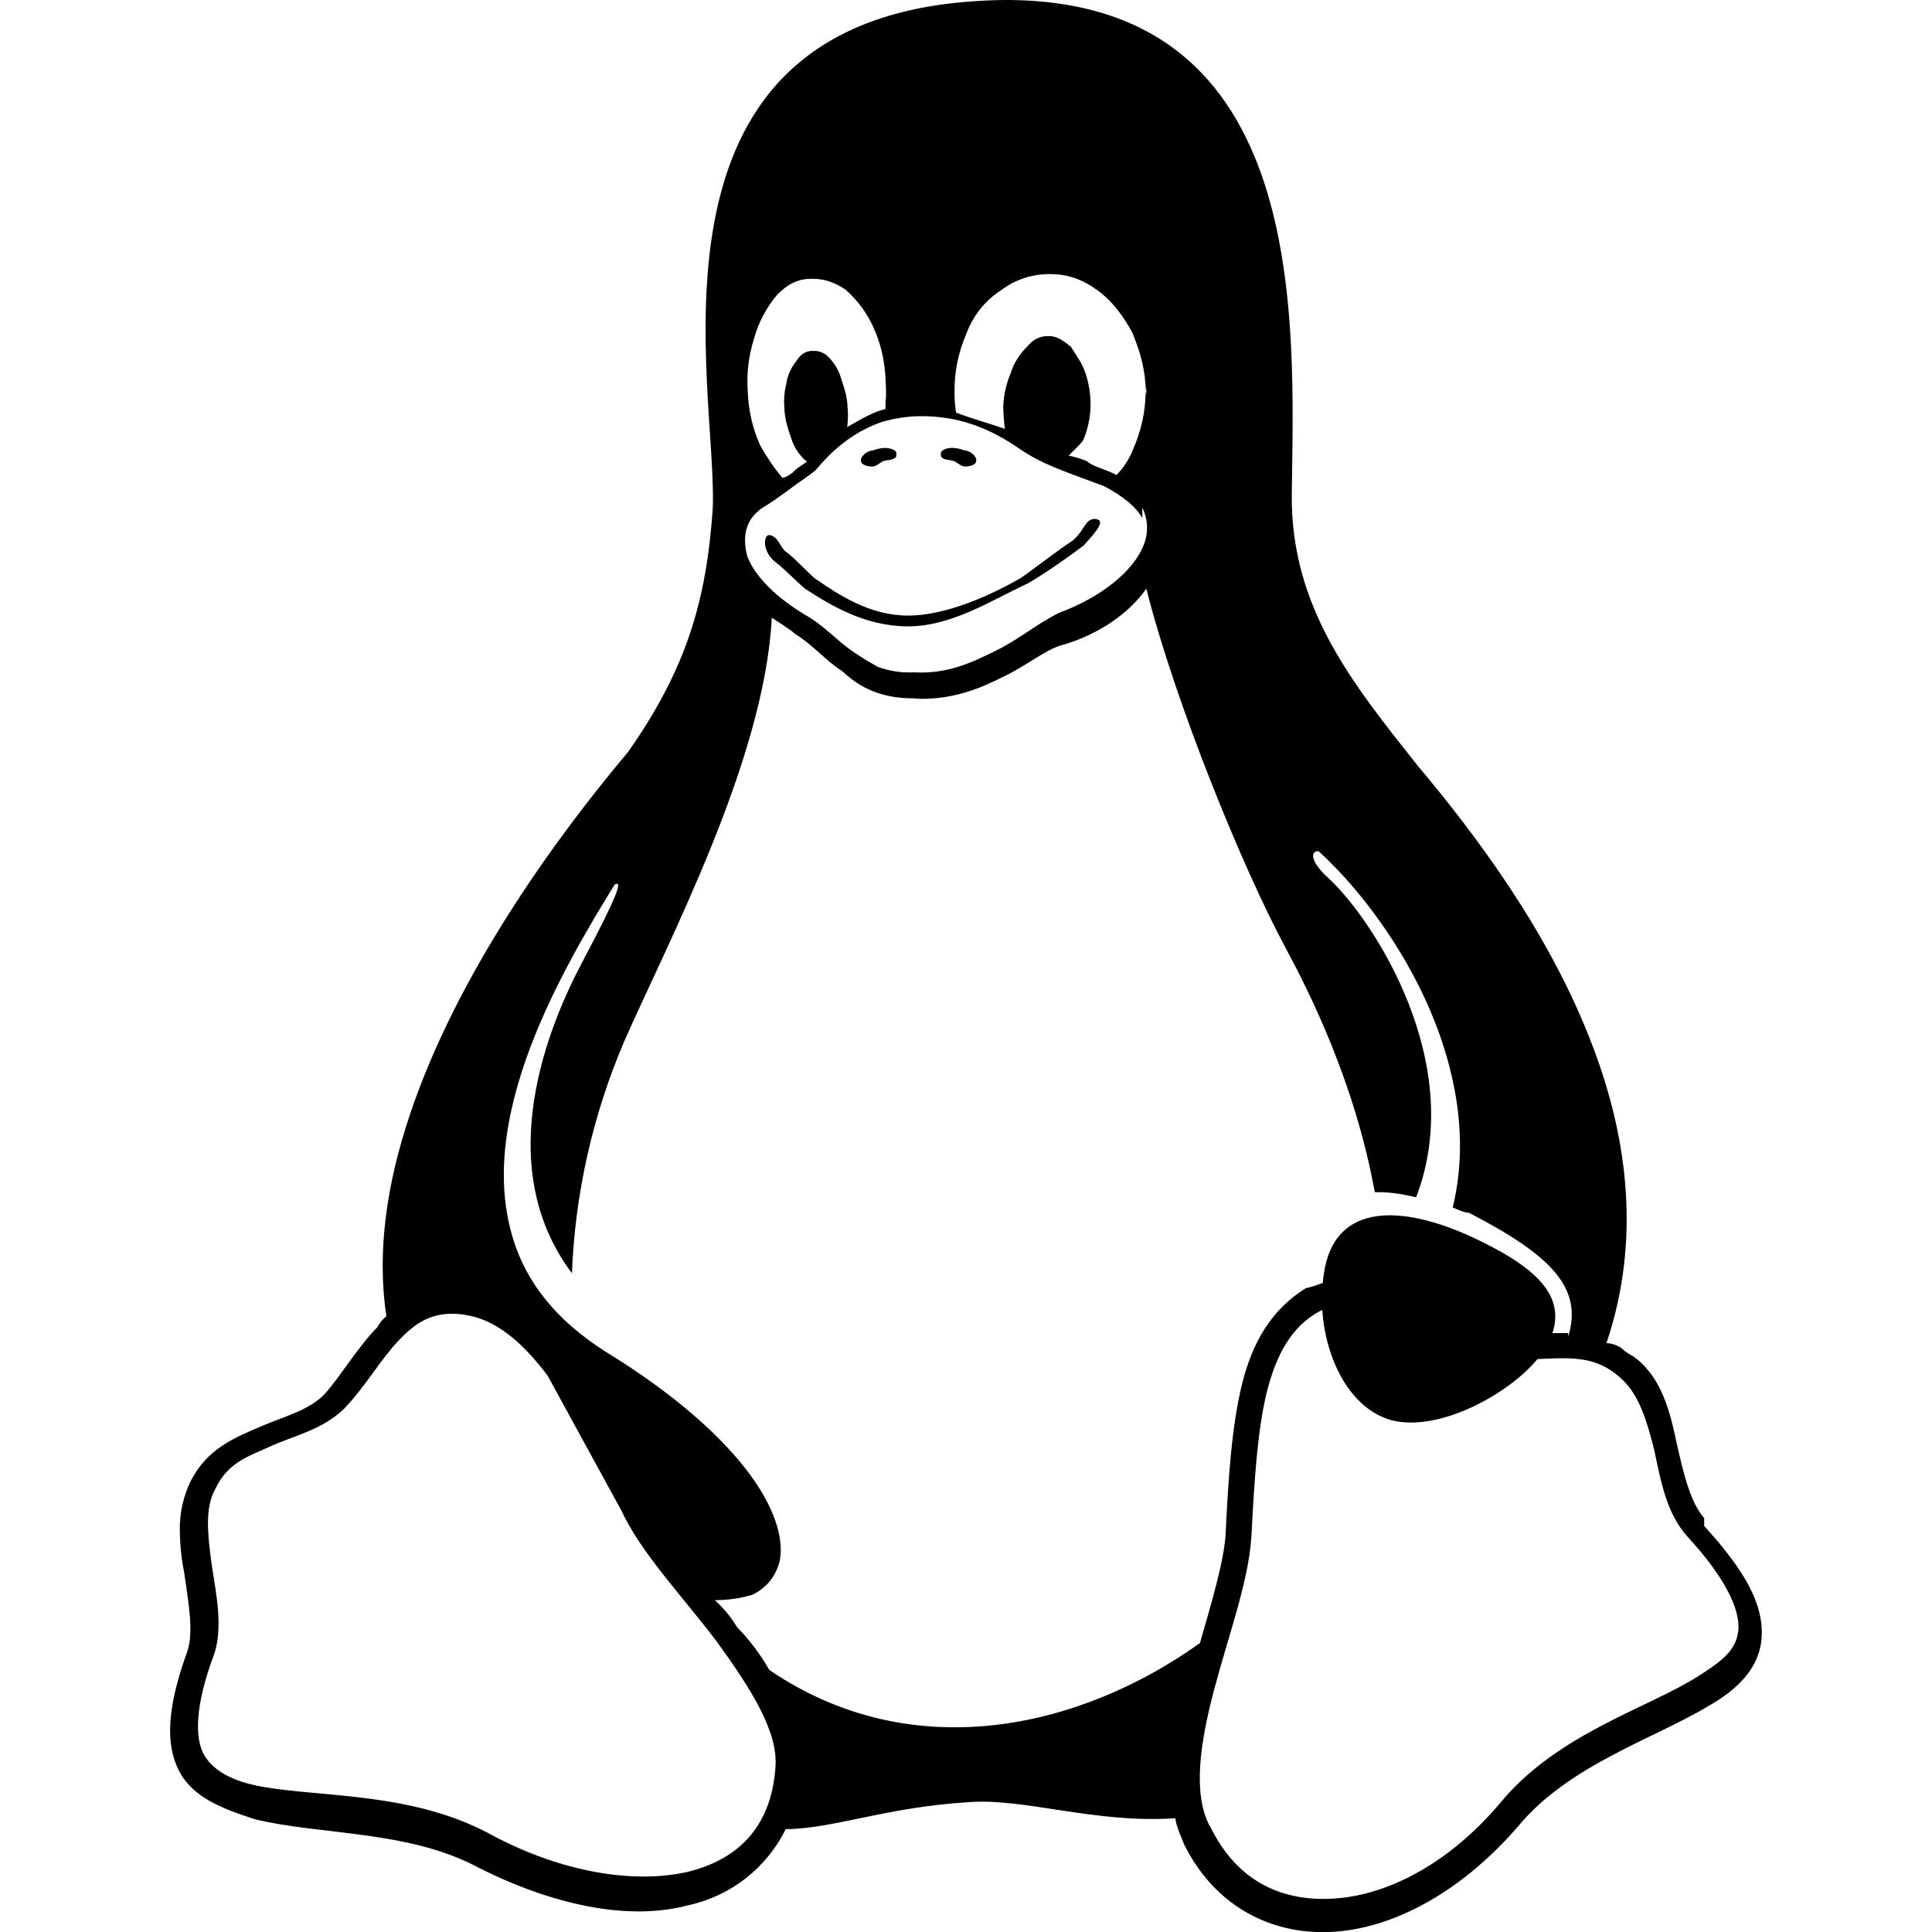
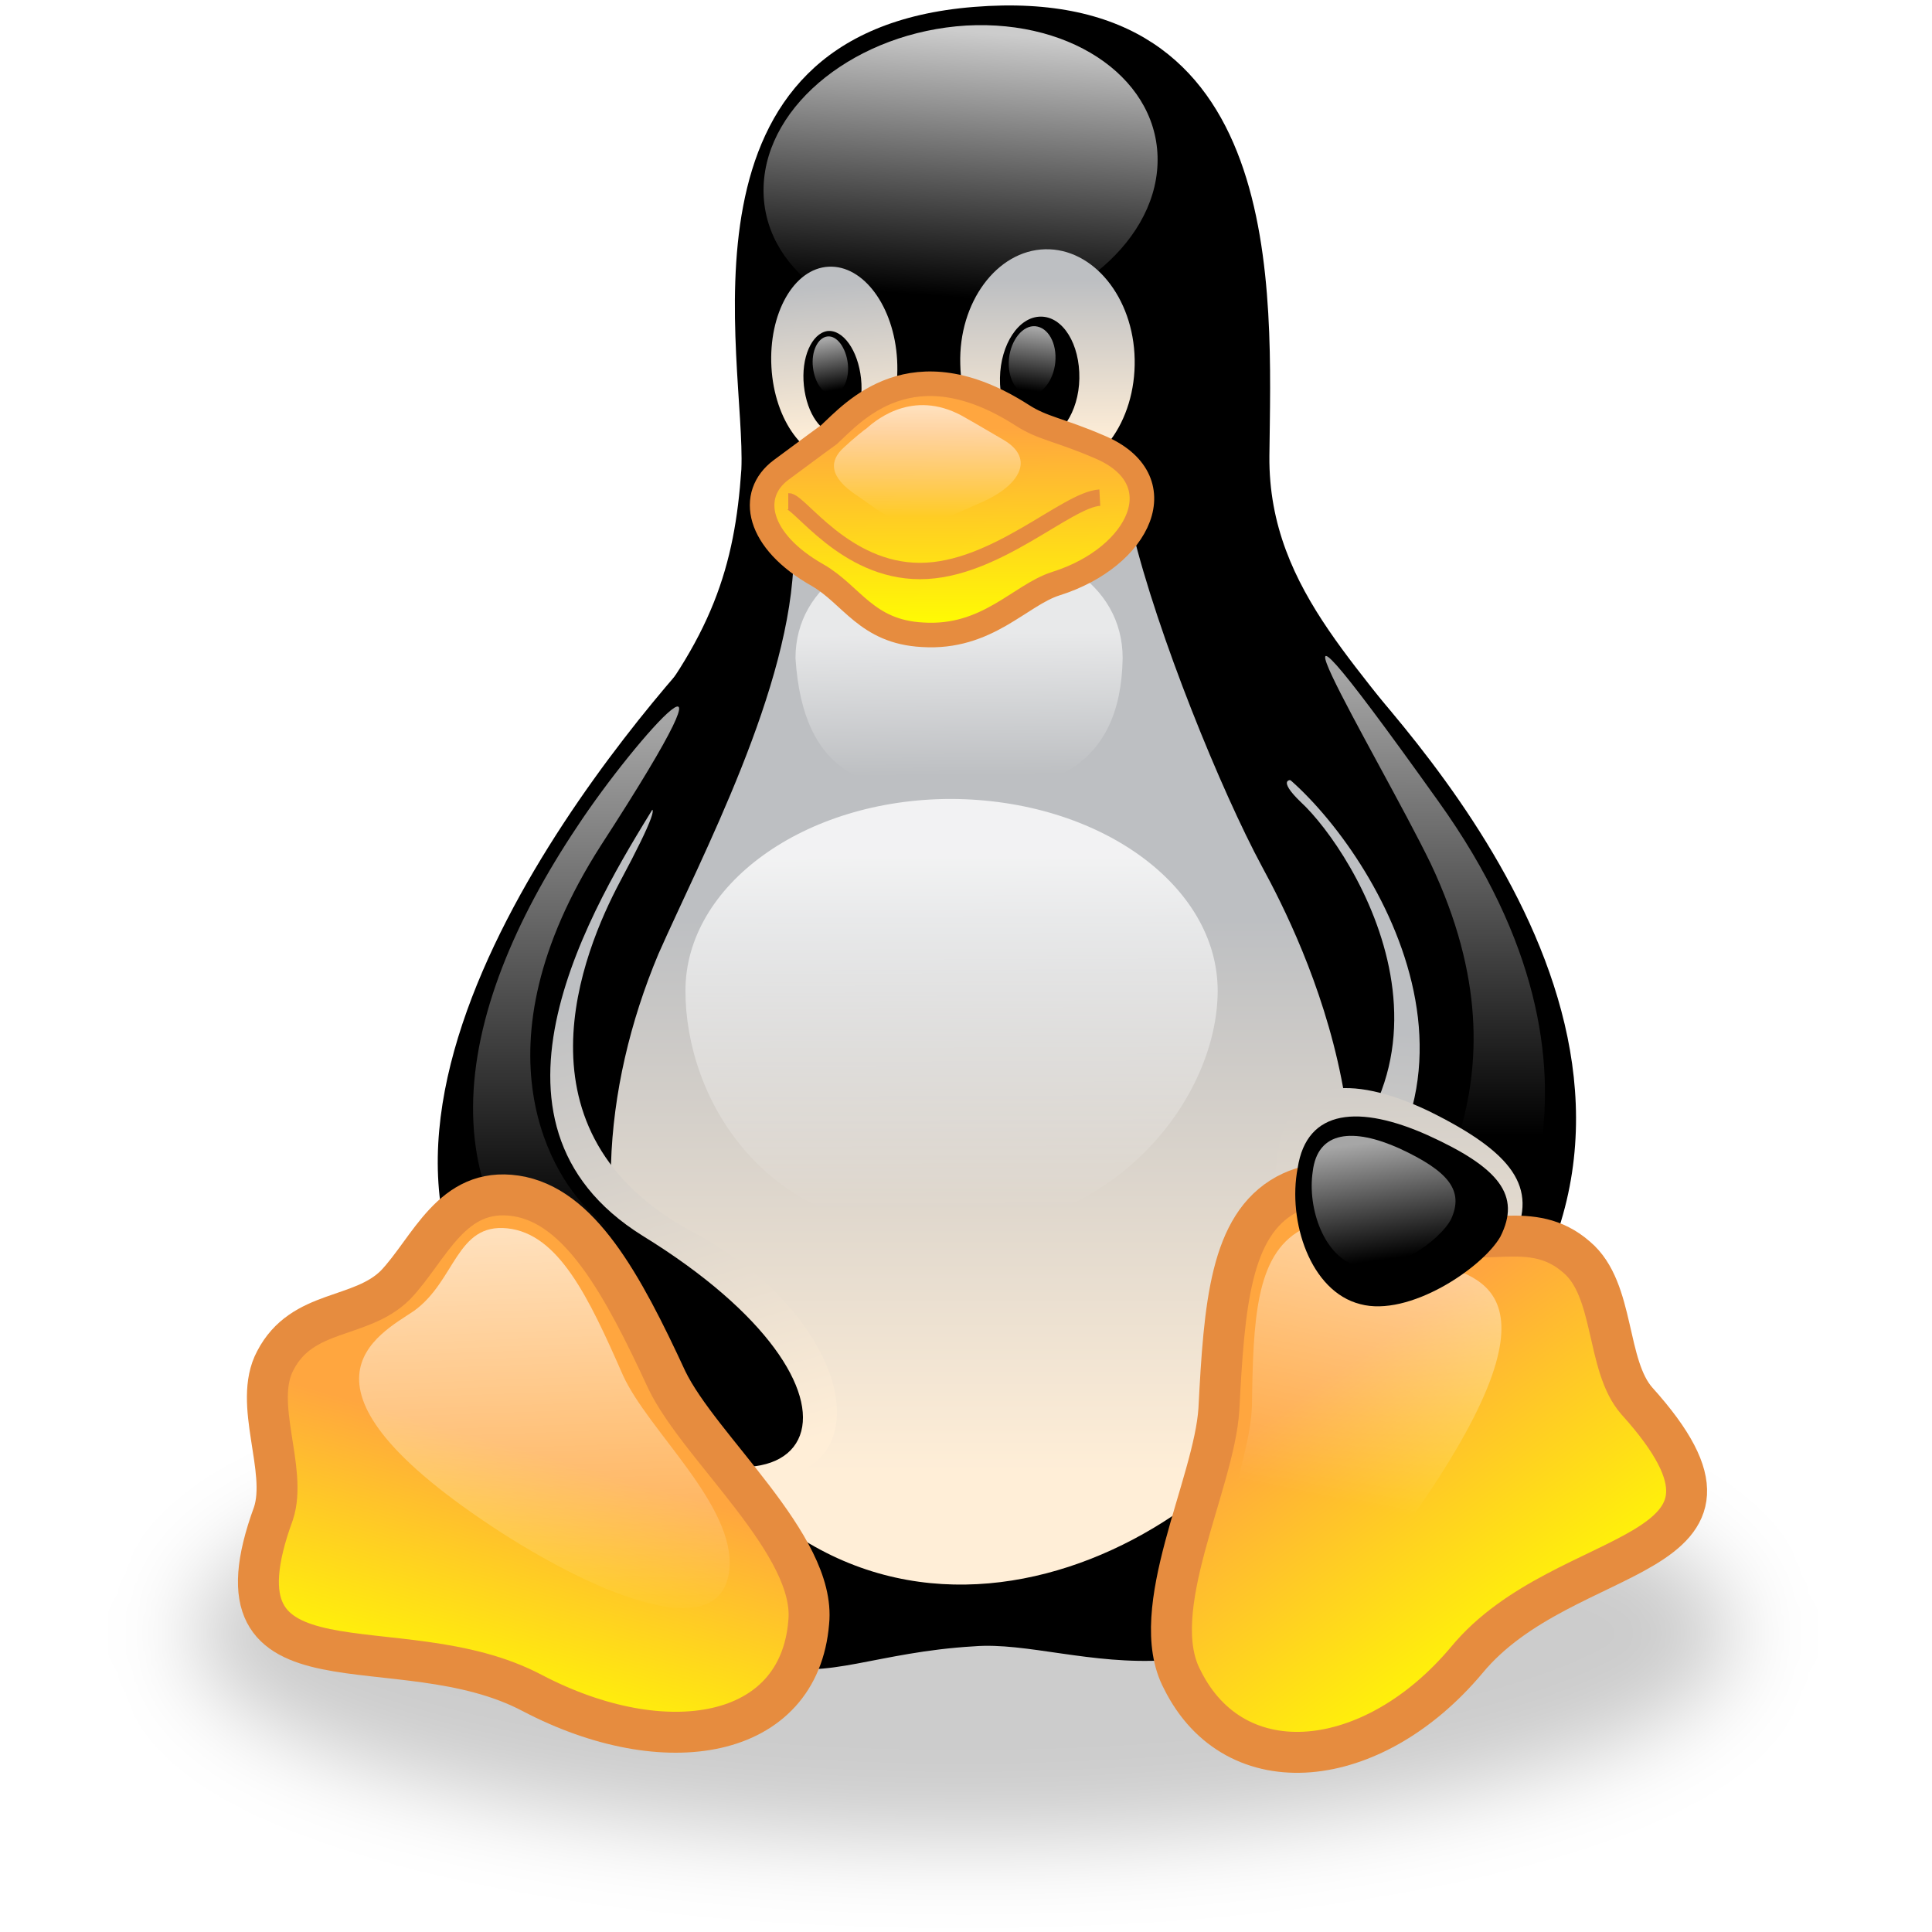
- <svg xmlns="http://www.w3.org/2000/svg" fill="#000000" width="800px" height="800px" viewBox="0 0 24 24" role="img">
-   <path d="M12.503 0c-.155 0-.315.008-.479.021-4.227.333-3.106 4.807-3.17 6.298-.077 1.093-.3 1.954-1.051 3.021-.885 1.051-2.127 2.75-2.716 4.521-.278.832-.41 1.684-.287 2.489-.039.034-.076.068-.111.135-.26.268-.449.601-.662.839-.199.199-.485.267-.797.4-.313.136-.658.269-.864.681-.09.188-.136.393-.132.601 0 .199.027.401.055.536.058.399.116.729.039.97-.248.68-.279 1.146-.105 1.485.174.334.535.469.939.601.811.2 1.91.135 2.775.599.926.467 1.866.671 2.616.47.526-.115.97-.463 1.208-.945.587-.003 1.23-.269 2.26-.334.699-.058 1.574.267 2.578.199.025.135.063.199.114.334l.003.003c.391.778 1.113 1.132 1.884 1.071.771-.06 1.592-.536 2.257-1.306.631-.765 1.683-1.084 2.378-1.503.348-.199.629-.469.649-.853.023-.4-.199-.812-.714-1.377v-.097l-.003-.003c-.17-.2-.25-.535-.338-.926-.085-.401-.182-.786-.492-1.046h-.003c-.059-.054-.123-.067-.188-.135-.056-.038-.121-.062-.19-.064.431-1.278.264-2.55-.173-3.694-.533-1.41-1.465-2.638-2.175-3.483-.796-1.005-1.576-1.957-1.561-3.369.027-2.152.237-6.133-3.544-6.139zm.529 3.405h.013c.213 0 .396.062.584.198.191.135.33.332.439.533.105.259.158.459.166.724 0-.02.006-.04.006-.059v.104c-.002-.007-.004-.015-.004-.021l-.004-.024c-.002.243-.053.483-.15.706-.047.125-.119.24-.213.335-.029-.016-.057-.03-.088-.042-.105-.045-.199-.064-.285-.133-.071-.028-.145-.051-.219-.066.049-.059.145-.133.182-.198.053-.128.082-.264.088-.402v-.019c.002-.135-.018-.271-.061-.4-.045-.135-.101-.201-.183-.334-.084-.066-.167-.132-.267-.132h-.016c-.093 0-.176.03-.262.132-.095.094-.166.207-.205.334-.053.127-.084.264-.09.4v.019c.002.089.008.179.02.267-.193-.067-.438-.135-.607-.202-.01-.065-.016-.132-.018-.199v-.02c-.008-.264.043-.526.15-.769.082-.219.232-.406.43-.533.171-.129.379-.199.594-.199zm-2.962.059h.036c.142 0 .27.048.399.135.146.129.264.288.344.465.09.199.141.401.153.667v.004c.007.134.006.201-.002.266v.08c-.03.007-.056.018-.083.024-.152.055-.274.135-.393.2.012-.089.013-.179.003-.267v-.015c-.012-.133-.039-.199-.082-.333-.031-.102-.088-.193-.166-.267-.049-.045-.115-.068-.183-.064h-.021c-.071.006-.13.041-.186.132-.064.077-.105.171-.12.27-.027.108-.035.219-.023.331v.014c.012.135.037.201.081.334.045.134.097.2.165.268.011.009.021.018.034.024-.07.057-.117.07-.176.136-.037.028-.08.06-.131.068-.104-.125-.196-.26-.275-.402-.096-.21-.146-.438-.155-.667-.017-.226.011-.452.08-.668.055-.197.152-.379.283-.535.128-.133.26-.2.418-.2zm1.371 1.706c.331 0 .732.065 1.215.399.293.2.523.269 1.053.468h.003c.255.136.405.266.478.399v-.131c.073.147.078.318.016.47-.123.311-.516.644-1.064.843v.002c-.268.135-.501.333-.775.465-.276.135-.588.292-1.012.267-.152.008-.305-.015-.448-.067-.11-.06-.218-.126-.322-.198-.195-.135-.363-.332-.612-.465v-.005h-.005c-.4-.246-.616-.512-.686-.711-.069-.268-.005-.469.193-.6.224-.135.38-.271.483-.336.104-.074.143-.102.176-.131h.002v-.003c.169-.202.436-.469.839-.601.139-.036.294-.065.466-.065zm2.799 2.143c.359 1.417 1.197 3.475 1.736 4.473.286.534.855 1.659 1.102 3.024.156-.005.329.018.513.064.646-1.671-.546-3.467-1.089-3.966-.221-.201-.232-.335-.123-.335.589.534 1.365 1.572 1.646 2.757.129.535.159 1.104.021 1.67.067.028.135.061.205.067 1.032.534 1.413.938 1.23 1.537v-.043c-.061-.003-.12 0-.181 0h-.015c.151-.467-.182-.825-1.065-1.224-.915-.4-1.646-.336-1.771.465-.007.043-.012.066-.017.135-.068.023-.139.053-.209.064-.43.268-.662.669-.793 1.187-.13.533-.17 1.156-.205 1.869v.003c-.021.334-.171.838-.319 1.351-1.5 1.072-3.58 1.538-5.349.334-.111-.193-.246-.374-.402-.533-.074-.125-.168-.237-.275-.334.182 0 .338-.029.465-.067.145-.067.257-.188.314-.334.108-.267 0-.697-.345-1.163-.345-.467-.931-.995-1.788-1.521-.63-.399-.986-.87-1.15-1.396-.165-.534-.143-1.085-.015-1.645.245-1.07.873-2.11 1.274-2.763.107-.065.037.135-.408.974-.396.751-1.141 2.497-.122 3.854.038-.989.258-1.965.647-2.876.564-1.278 1.743-3.504 1.836-5.268.048.036.217.135.289.202.218.133.38.333.59.465.211.201.477.335.876.335.039.003.075.006.111.006.411 0 .729-.134.996-.268.29-.134.521-.334.74-.4h.005c.467-.135.836-.402 1.045-.7zm2.186 8.958c.037.601.343 1.245.882 1.377.588.134 1.434-.333 1.791-.765l.211-.009c.315-.008.577.01.847.267l.003.003c.208.199.305.531.391.876.085.401.154.78.409 1.066.486.527.645.906.636 1.14l.003-.006v.018l-.003-.012c-.015.262-.185.396-.498.595-.63.401-1.746.712-2.457 1.57-.618.737-1.371 1.139-2.036 1.191-.664.053-1.237-.2-1.574-.898l-.005-.003c-.21-.401-.12-1.025.056-1.69.176-.668.428-1.345.463-1.898.037-.714.076-1.335.195-1.814.12-.465.308-.797.641-.984l.045-.022zm-10.815.049h.01c.053 0 .105.005.157.014.376.055.706.333 1.023.752l.91 1.664.003.003c.243.533.754 1.064 1.189 1.638.434.598.77 1.131.729 1.57v.006c-.057.744-.479 1.148-1.125 1.294-.645.135-1.52.002-2.395-.464-.968-.536-2.118-.469-2.857-.602-.369-.066-.611-.201-.723-.401-.111-.199-.113-.601.123-1.23v-.003l.002-.003c.117-.334.03-.753-.027-1.119-.055-.401-.083-.709.043-.94.16-.334.396-.399.689-.533.295-.135.641-.202.916-.469h.002v-.003c.256-.268.445-.601.668-.838.19-.201.38-.336.663-.336zm7.159-9.074c-.435.201-.945.535-1.488.535-.542 0-.97-.267-1.279-.466-.155-.134-.28-.268-.374-.335-.164-.134-.144-.334-.074-.334.109.016.129.135.199.201.096.066.215.199.361.333.291.2.68.467 1.166.467.485 0 1.053-.267 1.398-.466.195-.135.445-.334.648-.467.156-.137.149-.268.279-.268.129.016.034.134-.147.333-.181.135-.461.335-.69.468v-.001zm-1.082-1.584V5.64c-.006-.019.013-.042.029-.05.074-.043.18-.027.26.004.063 0 .16.067.15.135-.006.049-.085.066-.135.066-.055 0-.092-.043-.141-.068-.052-.018-.146-.008-.163-.065zm-.551 0c-.02.058-.113.049-.166.066-.047.025-.086.068-.139.068-.051 0-.131-.019-.137-.068-.009-.066.088-.133.15-.133.081-.031.184-.047.259-.005.019.009.036.03.03.05v.021h.003z" />
+ <svg xmlns="http://www.w3.org/2000/svg" width="800px" height="800px" viewBox="-19.5 0 295 295" version="1.1" preserveAspectRatio="xMidYMid">
+   <defs>
+     <filter x="-50%" y="-50%" width="200%" height="200%" filterUnits="objectBoundingBox" id="filter-1">
+       <feOffset dx="0" dy="0" in="SourceAlpha" result="shadowOffsetOuter1">
+ 
+ </feOffset>
+       <feGaussianBlur stdDeviation="6.5" in="shadowOffsetOuter1" result="shadowBlurOuter1">
+ 
+ </feGaussianBlur>
+     </filter>
+     <linearGradient x1="48.548%" y1="115.276%" x2="51.047%" y2="41.364%" id="linearGradient-2">
+       <stop stop-color="#FFEED7" offset="0%">
+ 
+ </stop>
+       <stop stop-color="#BDBFC2" offset="100%">
+ 
+ </stop>
+     </linearGradient>
+     <linearGradient x1="54.407%" y1="2.404%" x2="46.175%" y2="90.542%" id="linearGradient-3">
+       <stop stop-color="#FFFFFF" stop-opacity="0.8" offset="0%">
+ 
+ </stop>
+       <stop stop-color="#FFFFFF" stop-opacity="0" offset="100%">
+ 
+ </stop>
+     </linearGradient>
+     <linearGradient x1="51.86%" y1="88.248%" x2="47.947%" y2="9.748%" id="linearGradient-4">
+       <stop stop-color="#FFEED7" offset="0%">
+ 
+ </stop>
+       <stop stop-color="#BDBFC2" offset="100%">
+ 
+ </stop>
+     </linearGradient>
+     <linearGradient x1="49.925%" y1="85.49%" x2="49.924%" y2="13.811%" id="linearGradient-5">
+       <stop stop-color="#FFEED7" offset="0%">
+ 
+ </stop>
+       <stop stop-color="#BDBFC2" offset="100%">
+ 
+ </stop>
+     </linearGradient>
+     <linearGradient x1="53.901%" y1="3.102%" x2="45.956%" y2="93.895%" id="linearGradient-6">
+       <stop stop-color="#FFFFFF" stop-opacity="0.65" offset="0%">
+ 
+ </stop>
+       <stop stop-color="#FFFFFF" stop-opacity="0" offset="100%">
+ 
+ </stop>
+     </linearGradient>
+     <linearGradient x1="45.593%" y1="5.475%" x2="54.811%" y2="93.524%" id="linearGradient-7">
+       <stop stop-color="#FFFFFF" stop-opacity="0.65" offset="0%">
+ 
+ </stop>
+       <stop stop-color="#FFFFFF" stop-opacity="0" offset="100%">
+ 
+ </stop>
+     </linearGradient>
+     <linearGradient x1="49.984%" y1="89.845%" x2="49.984%" y2="40.632%" id="linearGradient-8">
+       <stop stop-color="#FFEED7" offset="0%">
+ 
+ </stop>
+       <stop stop-color="#BDBFC2" offset="100%">
+ 
+ </stop>
+     </linearGradient>
+     <linearGradient x1="53.505%" y1="99.975%" x2="42.746%" y2="23.545%" id="linearGradient-9">
+       <stop stop-color="#FFEED7" offset="0%">
+ 
+ </stop>
+       <stop stop-color="#BDBFC2" offset="100%">
+ 
+ </stop>
+     </linearGradient>
+     <linearGradient x1="49.841%" y1="13.229%" x2="50.241%" y2="94.673%" id="linearGradient-10">
+       <stop stop-color="#FFFFFF" stop-opacity="0.8" offset="0%">
+ 
+ </stop>
+       <stop stop-color="#FFFFFF" stop-opacity="0" offset="100%">
+ 
+ </stop>
+     </linearGradient>
+     <linearGradient x1="49.927%" y1="37.327%" x2="50.727%" y2="92.782%" id="linearGradient-11">
+       <stop stop-color="#FFFFFF" stop-opacity="0.65" offset="0%">
+ 
+ </stop>
+       <stop stop-color="#FFFFFF" stop-opacity="0" offset="100%">
+ 
+ </stop>
+     </linearGradient>
+     <linearGradient x1="49.876%" y1="2.299%" x2="49.876%" y2="81.204%" id="linearGradient-12">
+       <stop stop-color="#FFFFFF" stop-opacity="0.65" offset="0%">
+ 
+ </stop>
+       <stop stop-color="#FFFFFF" stop-opacity="0" offset="100%">
+ 
+ </stop>
+     </linearGradient>
+     <linearGradient x1="49.833%" y1="2.272%" x2="49.824%" y2="71.799%" id="linearGradient-13">
+       <stop stop-color="#FFFFFF" stop-opacity="0.65" offset="0%">
+ 
+ </stop>
+       <stop stop-color="#FFFFFF" stop-opacity="0" offset="100%">
+ 
+ </stop>
+     </linearGradient>
+     <linearGradient x1="53.467%" y1="48.921%" x2="38.949%" y2="98.1%" id="linearGradient-14">
+       <stop stop-color="#FFA63F" offset="0%">
+ 
+ </stop>
+       <stop stop-color="#FFFF00" offset="100%">
+ 
+ </stop>
+     </linearGradient>
+     <linearGradient x1="52.373%" y1="143.009%" x2="47.579%" y2="-64.622%" id="linearGradient-15">
+       <stop stop-color="#FFEED7" offset="0%">
+ 
+ </stop>
+       <stop stop-color="#BDBFC2" offset="100%">
+ 
+ </stop>
+     </linearGradient>
+     <linearGradient x1="30.581%" y1="34.024%" x2="65.887%" y2="89.175%" id="linearGradient-16">
+       <stop stop-color="#FFA63F" offset="0%">
+ 
+ </stop>
+       <stop stop-color="#FFFF00" offset="100%">
+ 
+ </stop>
+     </linearGradient>
+     <linearGradient x1="59.572%" y1="-17.216%" x2="48.361%" y2="66.118%" id="linearGradient-17">
+       <stop stop-color="#FFFFFF" stop-opacity="0.65" offset="0%">
+ 
+ </stop>
+       <stop stop-color="#FFFFFF" stop-opacity="0" offset="100%">
+ 
+ </stop>
+     </linearGradient>
+     <linearGradient x1="47.769%" y1="1.565%" x2="51.373%" y2="104.313%" id="linearGradient-18">
+       <stop stop-color="#FFFFFF" stop-opacity="0.65" offset="0%">
+ 
+ </stop>
+       <stop stop-color="#FFFFFF" stop-opacity="0" offset="100%">
+ 
+ </stop>
+     </linearGradient>
+     <linearGradient x1="43.55%" y1="4.533%" x2="57.114%" y2="92.827%" id="linearGradient-19">
+       <stop stop-color="#FFFFFF" stop-opacity="0.65" offset="0%">
+ 
+ </stop>
+       <stop stop-color="#FFFFFF" stop-opacity="0" offset="100%">
+ 
+ </stop>
+     </linearGradient>
+     <linearGradient x1="49.733%" y1="17.609%" x2="50.558%" y2="99.385%" id="linearGradient-20">
+       <stop stop-color="#FFA63F" offset="0%">
+ 
+ </stop>
+       <stop stop-color="#FFFF00" offset="100%">
+ 
+ </stop>
+     </linearGradient>
+     <linearGradient x1="50.17%" y1="2.89%" x2="49.68%" y2="94.17%" id="linearGradient-21">
+       <stop stop-color="#FFFFFF" stop-opacity="0.65" offset="0%">
+ 
+ </stop>
+       <stop stop-color="#FFFFFF" stop-opacity="0" offset="100%">
+ 
+ </stop>
+     </linearGradient>
+   </defs>
+   <g fill="none">
+     <g transform="translate(10, 0)">
+       <path d="M235.125,249.359 C235.125,266.714 182.508,280.856 117.585,280.856 C52.662,280.856 0.044,266.806 0.044,249.359 L0.044,249.359 C0.044,232.003 52.662,217.861 117.585,217.861 C182.508,217.861 235.034,232.003 235.125,249.359 L235.125,249.359 L235.125,249.359 Z" fill="#000000" fill-opacity="0.2" filter="url(#filter-1)">
+ 
+ </path>
+       <path d="M53.213,215.474 C41.826,199.128 39.622,145.868 66.16,113.085 C79.292,97.382 82.69,86.454 83.7,71.67 C84.434,54.865 71.854,4.819 119.237,1.054 C167.264,-2.803 164.601,44.58 164.325,69.65 C164.142,90.77 179.844,102.8 190.68,119.329 C210.607,149.633 208.954,201.791 186.915,230.075 C158.999,265.429 135.124,250.093 119.237,251.379 C89.485,253.124 88.475,268.918 53.213,215.474 L53.213,215.474 Z" fill="#000000">
+ 
+ </path>
+       <path d="M169.101,122.451 C177.365,130.073 198.761,164.142 164.876,185.446 C152.939,192.884 175.529,221.167 186.364,207.485 C205.557,182.875 193.343,143.572 181.773,129.522 C174.059,119.605 162.122,115.748 169.101,122.451 L169.101,122.451 Z" fill="url(#linearGradient-2)">
+ 
+ </path>
+       <path d="M166.805,117.86 C180.395,128.879 205.097,167.447 169.009,192.608 C157.163,200.414 179.477,225.116 192.058,212.535 C235.676,168.641 190.956,118.227 175.529,100.871 C161.754,85.72 149.541,104.361 166.805,117.86 L166.805,117.86 Z" stroke="#000000" stroke-width="0.977" fill="#000000">
+ 
+ </path>
+       <path d="M147.245,25.021 C146.786,37.601 132.92,48.529 116.299,49.539 C99.678,50.549 86.638,40.999 87.097,28.419 L87.097,28.419 C87.557,15.838 101.423,4.91 118.044,3.9 C134.665,2.982 147.704,12.44 147.245,25.021 L147.245,25.021 L147.245,25.021 Z" fill="url(#linearGradient-3)">
+ 
+ </path>
+       <path d="M107.483,54.957 C107.943,63.13 104.086,70.017 98.76,70.292 C93.434,70.568 88.75,64.232 88.291,56.059 L88.291,56.059 C87.832,47.886 91.689,40.999 97.015,40.724 C102.341,40.448 107.024,46.784 107.483,54.957 L107.483,54.957 L107.483,54.957 Z" fill="url(#linearGradient-4)">
+ 
+ </path>
+       <path d="M117.125,55.6 C117.309,65.058 123.462,72.588 130.808,72.405 C138.154,72.221 143.939,64.415 143.756,54.865 L143.756,54.865 C143.572,45.407 137.42,37.877 130.073,38.061 C122.727,38.244 116.85,46.142 117.125,55.6 L117.125,55.6 L117.125,55.6 Z" fill="url(#linearGradient-5)">
+ 
+ </path>
+       <path d="M123.186,57.712 C123.094,62.946 125.665,67.17 129.063,67.17 C132.369,67.17 135.216,62.946 135.308,57.804 L135.308,57.804 C135.399,52.57 132.828,48.345 129.43,48.345 C126.033,48.345 123.278,52.57 123.186,57.712 L123.186,57.712 L123.186,57.712 Z" fill="#000000">
+ 
+ </path>
+       <path d="M101.974,57.804 C102.433,62.12 100.78,65.793 98.392,66.16 C96.005,66.436 93.709,63.222 93.25,58.906 L93.25,58.906 C92.791,54.59 94.444,50.917 96.831,50.549 C99.219,50.274 101.515,53.488 101.974,57.804 L101.974,57.804 L101.974,57.804 Z" fill="#000000">
+ 
+ </path>
+       <path d="M124.564,54.773 C124.288,57.712 125.665,60.099 127.594,60.283 C129.522,60.467 131.359,58.171 131.634,55.324 L131.634,55.324 C131.91,52.386 130.532,49.998 128.604,49.815 C126.676,49.631 124.839,51.927 124.564,54.773 L124.564,54.773 L124.564,54.773 Z" fill="url(#linearGradient-6)">
+ 
+ </path>
+       <path d="M99.953,55.508 C100.229,57.896 99.219,60.008 97.75,60.191 C96.28,60.375 94.903,58.538 94.627,56.059 L94.627,56.059 C94.352,53.671 95.362,51.559 96.831,51.376 C98.301,51.192 99.678,53.12 99.953,55.508 L99.953,55.508 L99.953,55.508 Z" fill="url(#linearGradient-7)">
+ 
+ </path>
+       <path d="M71.027,145.684 C77.547,130.899 91.413,104.912 91.689,84.801 C91.689,68.823 139.532,64.966 143.388,80.945 C147.245,96.923 156.979,120.798 163.223,132.369 C169.468,143.847 187.558,180.487 168.274,212.443 C150.918,240.727 98.301,263.133 70.201,208.587 C60.651,189.67 62.395,166.254 71.027,145.684 L71.027,145.684 Z" fill="url(#linearGradient-8)">
+ 
+ </path>
+       <path d="M65.15,134.664 C59.549,145.225 47.978,172.957 76.262,188.109 C106.657,204.271 106.565,237.421 70.017,221.626 C36.592,207.393 51.376,149.724 60.743,135.95 C66.803,126.308 75.986,114.462 65.15,134.664 L65.15,134.664 Z" fill="url(#linearGradient-9)">
+ 
+ </path>
+       <path d="M69.925,122.727 C61.018,137.236 39.714,171.396 68.273,189.211 C106.657,212.811 95.821,236.319 60.743,215.106 C11.339,185.538 54.774,125.849 74.517,103.075 C97.107,77.547 78.833,107.759 69.925,122.727 L69.925,122.727 Z" stroke="#000000" stroke-width="1.25" fill="#000000">
+ 
+ </path>
+       <path d="M156.428,151.285 C156.428,167.447 140.909,188.384 114.279,188.201 C86.822,188.384 75.16,167.447 75.16,151.285 C75.16,135.124 93.342,121.992 115.748,121.992 C138.246,122.084 156.428,135.124 156.428,151.285 L156.428,151.285 Z" fill="url(#linearGradient-10)">
+ 
+ </path>
+       <path d="M141.919,100.504 C141.644,117.217 130.716,121.166 116.942,121.166 C103.167,121.166 93.158,118.686 91.964,100.504 C91.964,89.117 103.167,82.506 116.942,82.506 C130.716,82.414 141.919,89.026 141.919,100.504 L141.919,100.504 Z" fill="url(#linearGradient-11)">
+ 
+ </path>
+       <path d="M58.63,126.216 C67.63,112.534 86.638,91.505 62.212,129.155 C42.377,160.193 54.866,180.12 61.294,185.629 C79.843,202.159 79.108,213.27 64.508,204.546 C33.194,185.905 39.714,154.499 58.63,126.216 L58.63,126.216 Z" fill="url(#linearGradient-12)">
+ 
+ </path>
+       <path d="M188.936,131.818 C181.13,115.748 156.336,74.976 190.129,122.359 C220.892,165.243 199.312,195.088 195.455,198.026 C191.599,200.965 178.651,206.934 182.416,196.557 C186.273,186.18 205.373,166.529 188.936,131.818 L188.936,131.818 Z" fill="url(#linearGradient-13)">
+ 
+ </path>
+       <path d="M51.835,258.542 C31.266,247.614 1.421,260.654 12.257,231.085 C14.461,224.381 9.043,214.28 12.532,207.76 C16.665,199.771 25.572,201.516 30.898,196.19 C36.132,190.68 39.438,181.13 49.264,182.599 C58.998,184.068 65.518,196.006 72.313,210.699 C77.364,221.167 95.178,235.952 93.985,247.706 C92.515,265.704 72.037,269.102 51.835,258.542 L51.835,258.542 Z" stroke="#E68C3F" stroke-width="6.25" fill="url(#linearGradient-14)">
+ 
+ </path>
+       <path d="M201.608,189.119 C198.486,194.996 185.446,204.454 176.722,201.975 C167.907,199.587 163.866,186.18 165.611,175.987 C167.264,164.601 176.722,163.958 188.66,169.651 C201.516,175.987 205.373,181.313 201.608,189.119 L201.608,189.119 Z" fill="url(#linearGradient-15)">
+ 
+ </path>
+       <path d="M194.445,253.491 C209.505,235.217 243.023,238.982 220.433,213.913 C215.658,208.495 217.127,196.924 211.25,191.966 C204.363,185.905 196.741,190.864 189.762,187.742 C182.783,184.344 175.437,177.824 166.897,182.415 C158.357,187.099 157.438,199.22 156.612,215.198 C155.877,226.677 145.409,245.869 151.01,256.429 C159.091,272.775 180.12,270.571 194.445,253.491 L194.445,253.491 Z" stroke="#E68C3F" stroke-width="6.251" fill="url(#linearGradient-16)">
+ 
+ </path>
+       <path d="M187.925,229.064 C211.25,194.629 193.894,194.904 188.017,192.241 C182.14,189.486 175.988,184.068 169.101,187.833 C162.213,191.69 161.846,201.608 161.662,214.647 C161.387,224.014 153.581,239.717 158.265,248.44 C163.958,258.633 177.732,243.849 187.925,229.064 L187.925,229.064 Z" fill="url(#linearGradient-17)">
+ 
+ </path>
+       <path d="M47.06,234.023 C12.165,211.433 28.511,203.72 33.745,200.138 C40.081,195.547 40.173,186.731 47.978,187.558 C55.784,188.384 60.375,198.026 65.609,209.964 C69.466,218.504 82.873,229.891 81.863,239.717 C80.578,251.287 62.12,243.665 47.06,234.023 L47.06,234.023 Z" fill="url(#linearGradient-18)">
+ 
+ </path>
+       <path d="M199.588,188.843 C196.833,193.619 185.63,201.149 178.192,199.128 C170.57,197.2 167.08,186.456 168.641,178.375 C170.019,169.192 178.192,168.733 188.476,173.324 C199.404,178.283 202.802,182.507 199.588,188.843 L199.588,188.843 Z" fill="#000000">
+ 
+ </path>
+       <path d="M192.058,186.18 C190.313,189.486 182.967,194.72 177.824,193.343 C172.682,191.966 170.111,184.528 170.937,178.926 C171.672,172.59 177.181,172.222 184.16,175.345 C191.69,178.834 194.078,181.773 192.058,186.18 L192.058,186.18 Z" fill="url(#linearGradient-19)">
+ 
+ </path>
+       <path d="M97.107,66.344 C100.78,62.946 109.687,52.57 126.584,63.405 C129.706,65.426 132.277,65.609 138.246,68.18 C150.276,73.139 144.582,85.077 131.726,89.117 C126.216,90.862 121.258,97.566 111.34,96.923 C102.8,96.464 100.596,90.862 95.362,87.832 C86.087,82.598 84.71,75.527 89.76,71.762 C94.811,67.997 96.739,66.619 97.107,66.344 L97.107,66.344 Z" stroke="#E68C3F" stroke-width="3.75" fill="url(#linearGradient-20)">
+ 
+ </path>
+       <path d="M138.43,75.986 C133.379,76.261 122.451,87.189 110.973,87.189 C99.494,87.189 92.607,76.537 90.862,76.537" stroke="#E68C3F" stroke-width="2.5">
+ 
+ </path>
+       <path d="M102.8,65.426 C104.637,63.773 110.422,59.273 118.044,63.864 C119.697,64.783 121.35,65.793 123.737,67.17 C128.604,70.017 126.216,74.149 120.339,76.72 C117.676,77.822 113.269,80.21 109.963,80.026 C106.29,79.659 103.81,77.271 101.423,75.71 C96.923,72.772 97.199,70.292 99.311,68.364 C100.872,66.895 102.616,65.517 102.8,65.426 L102.8,65.426 Z" fill="url(#linearGradient-21)">
+ 
+ </path>
+     </g>
+   </g>
</svg>
